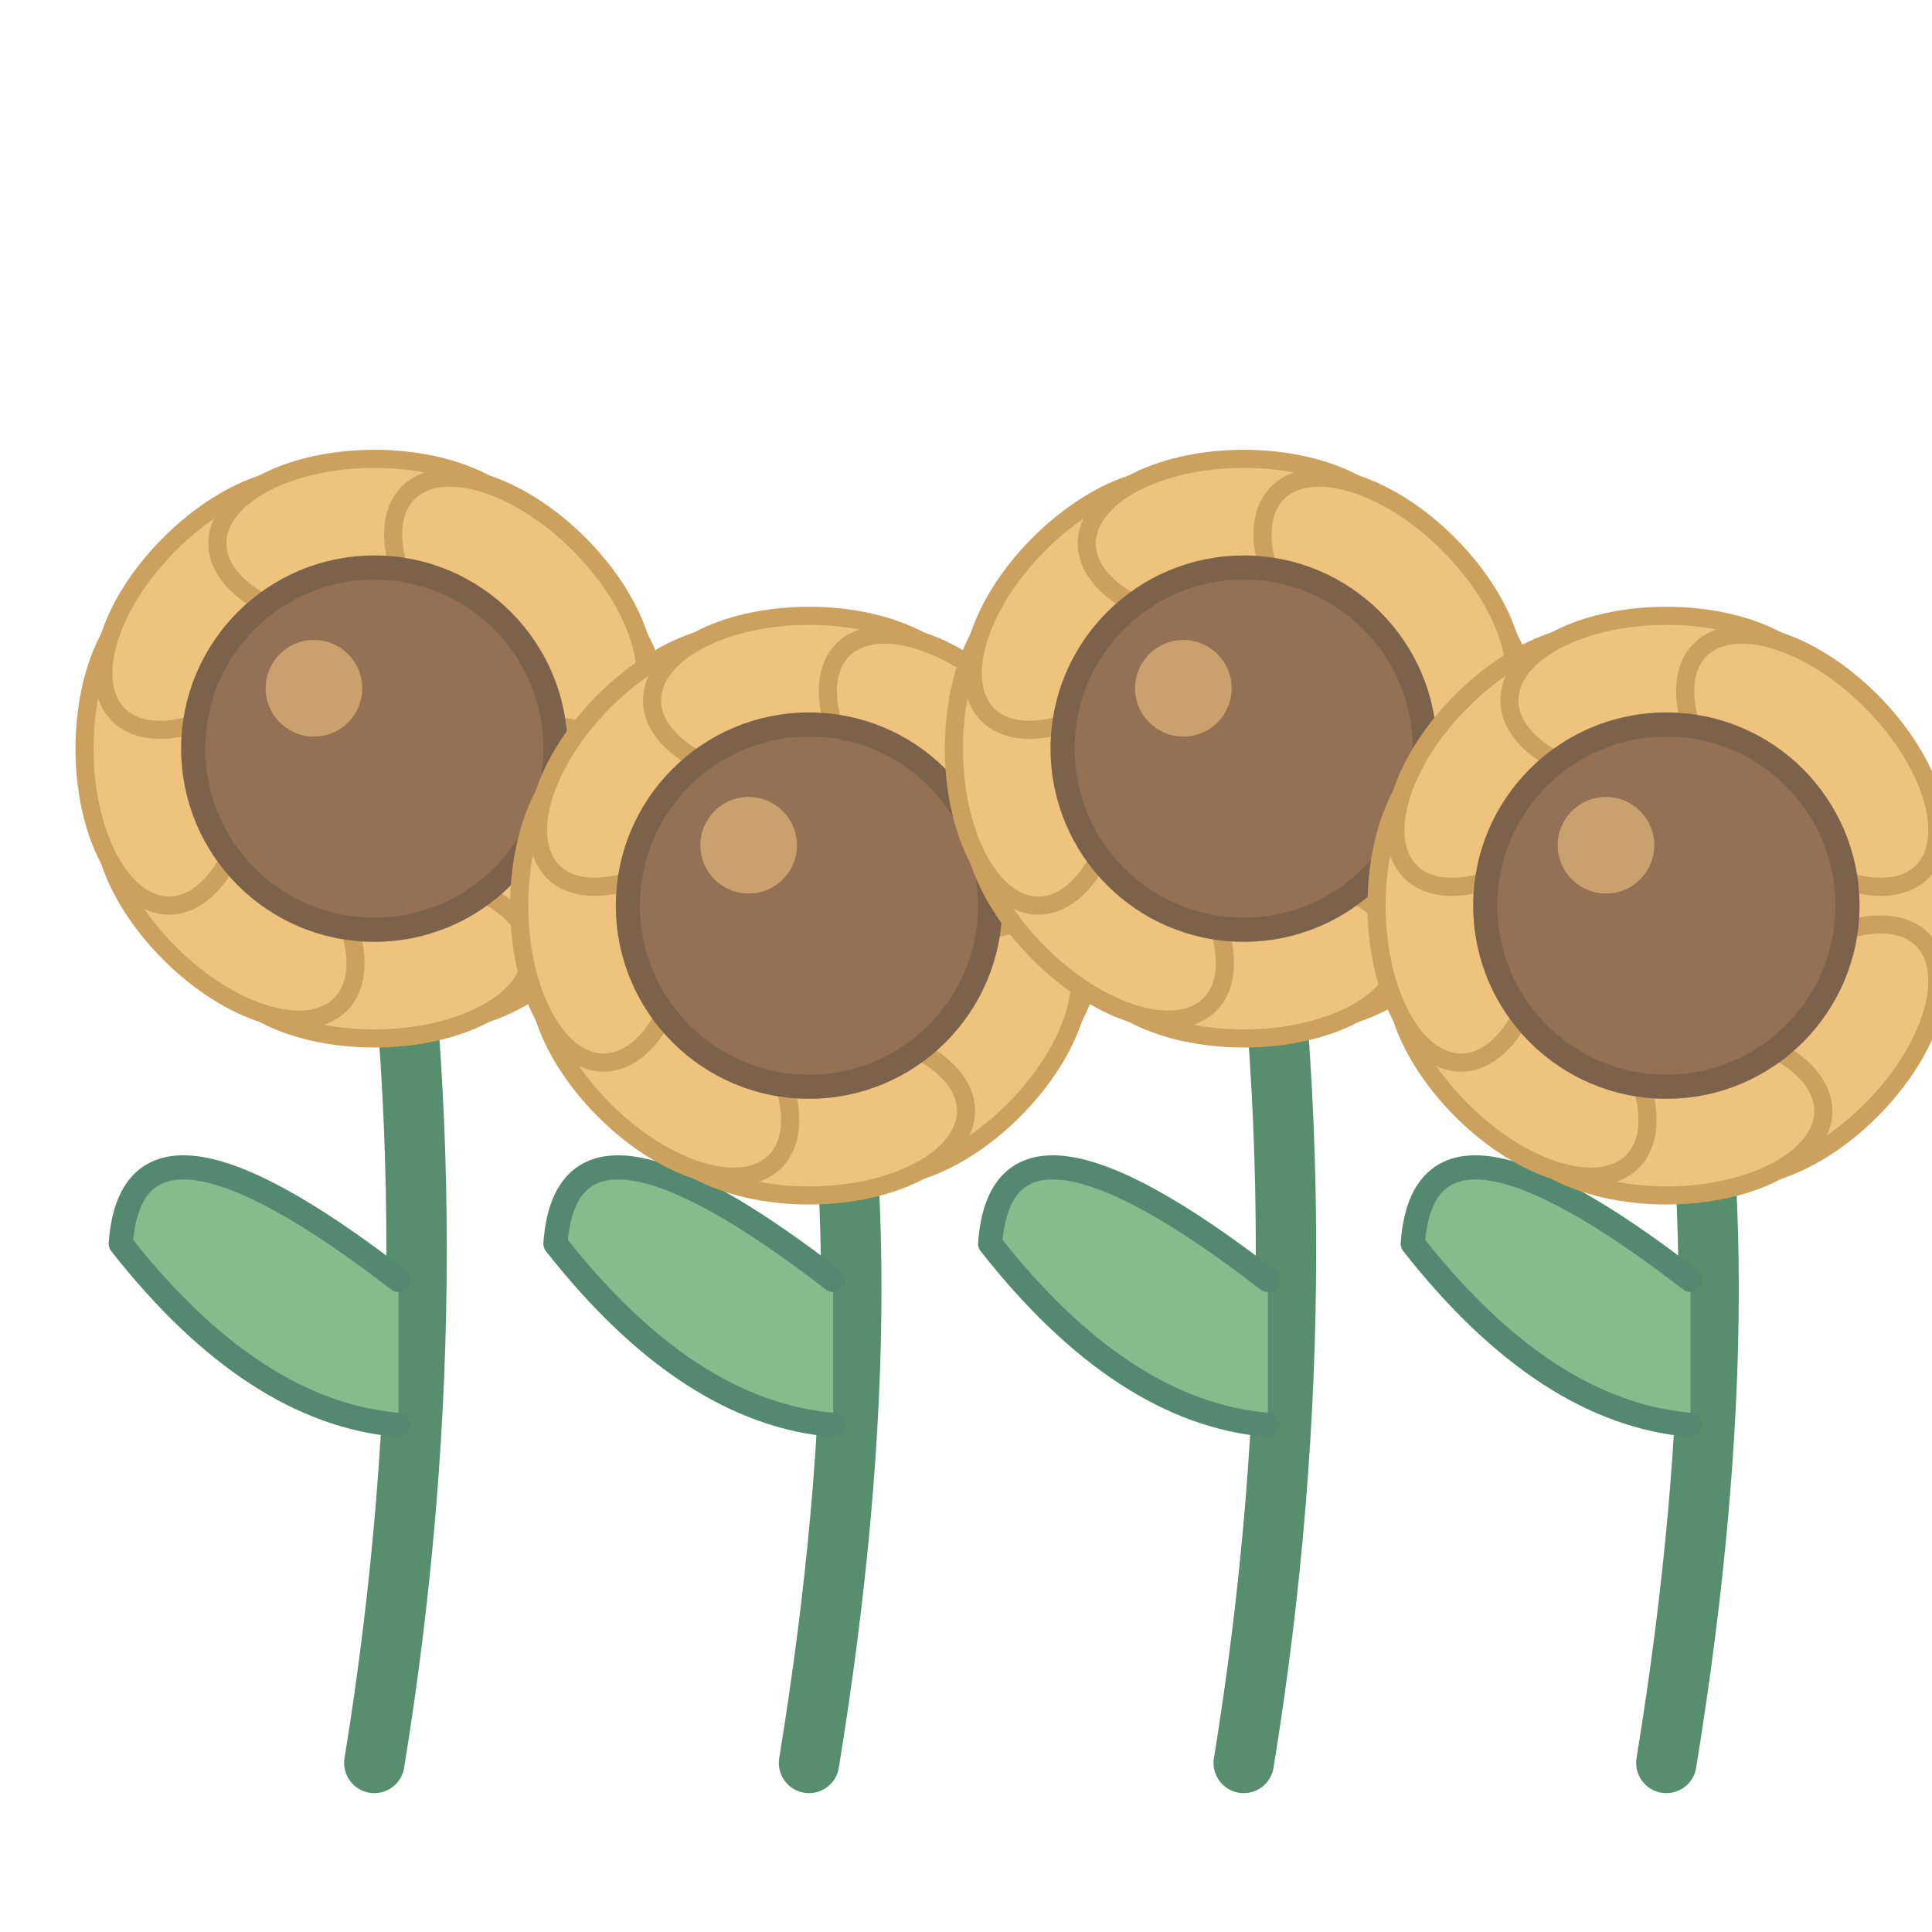
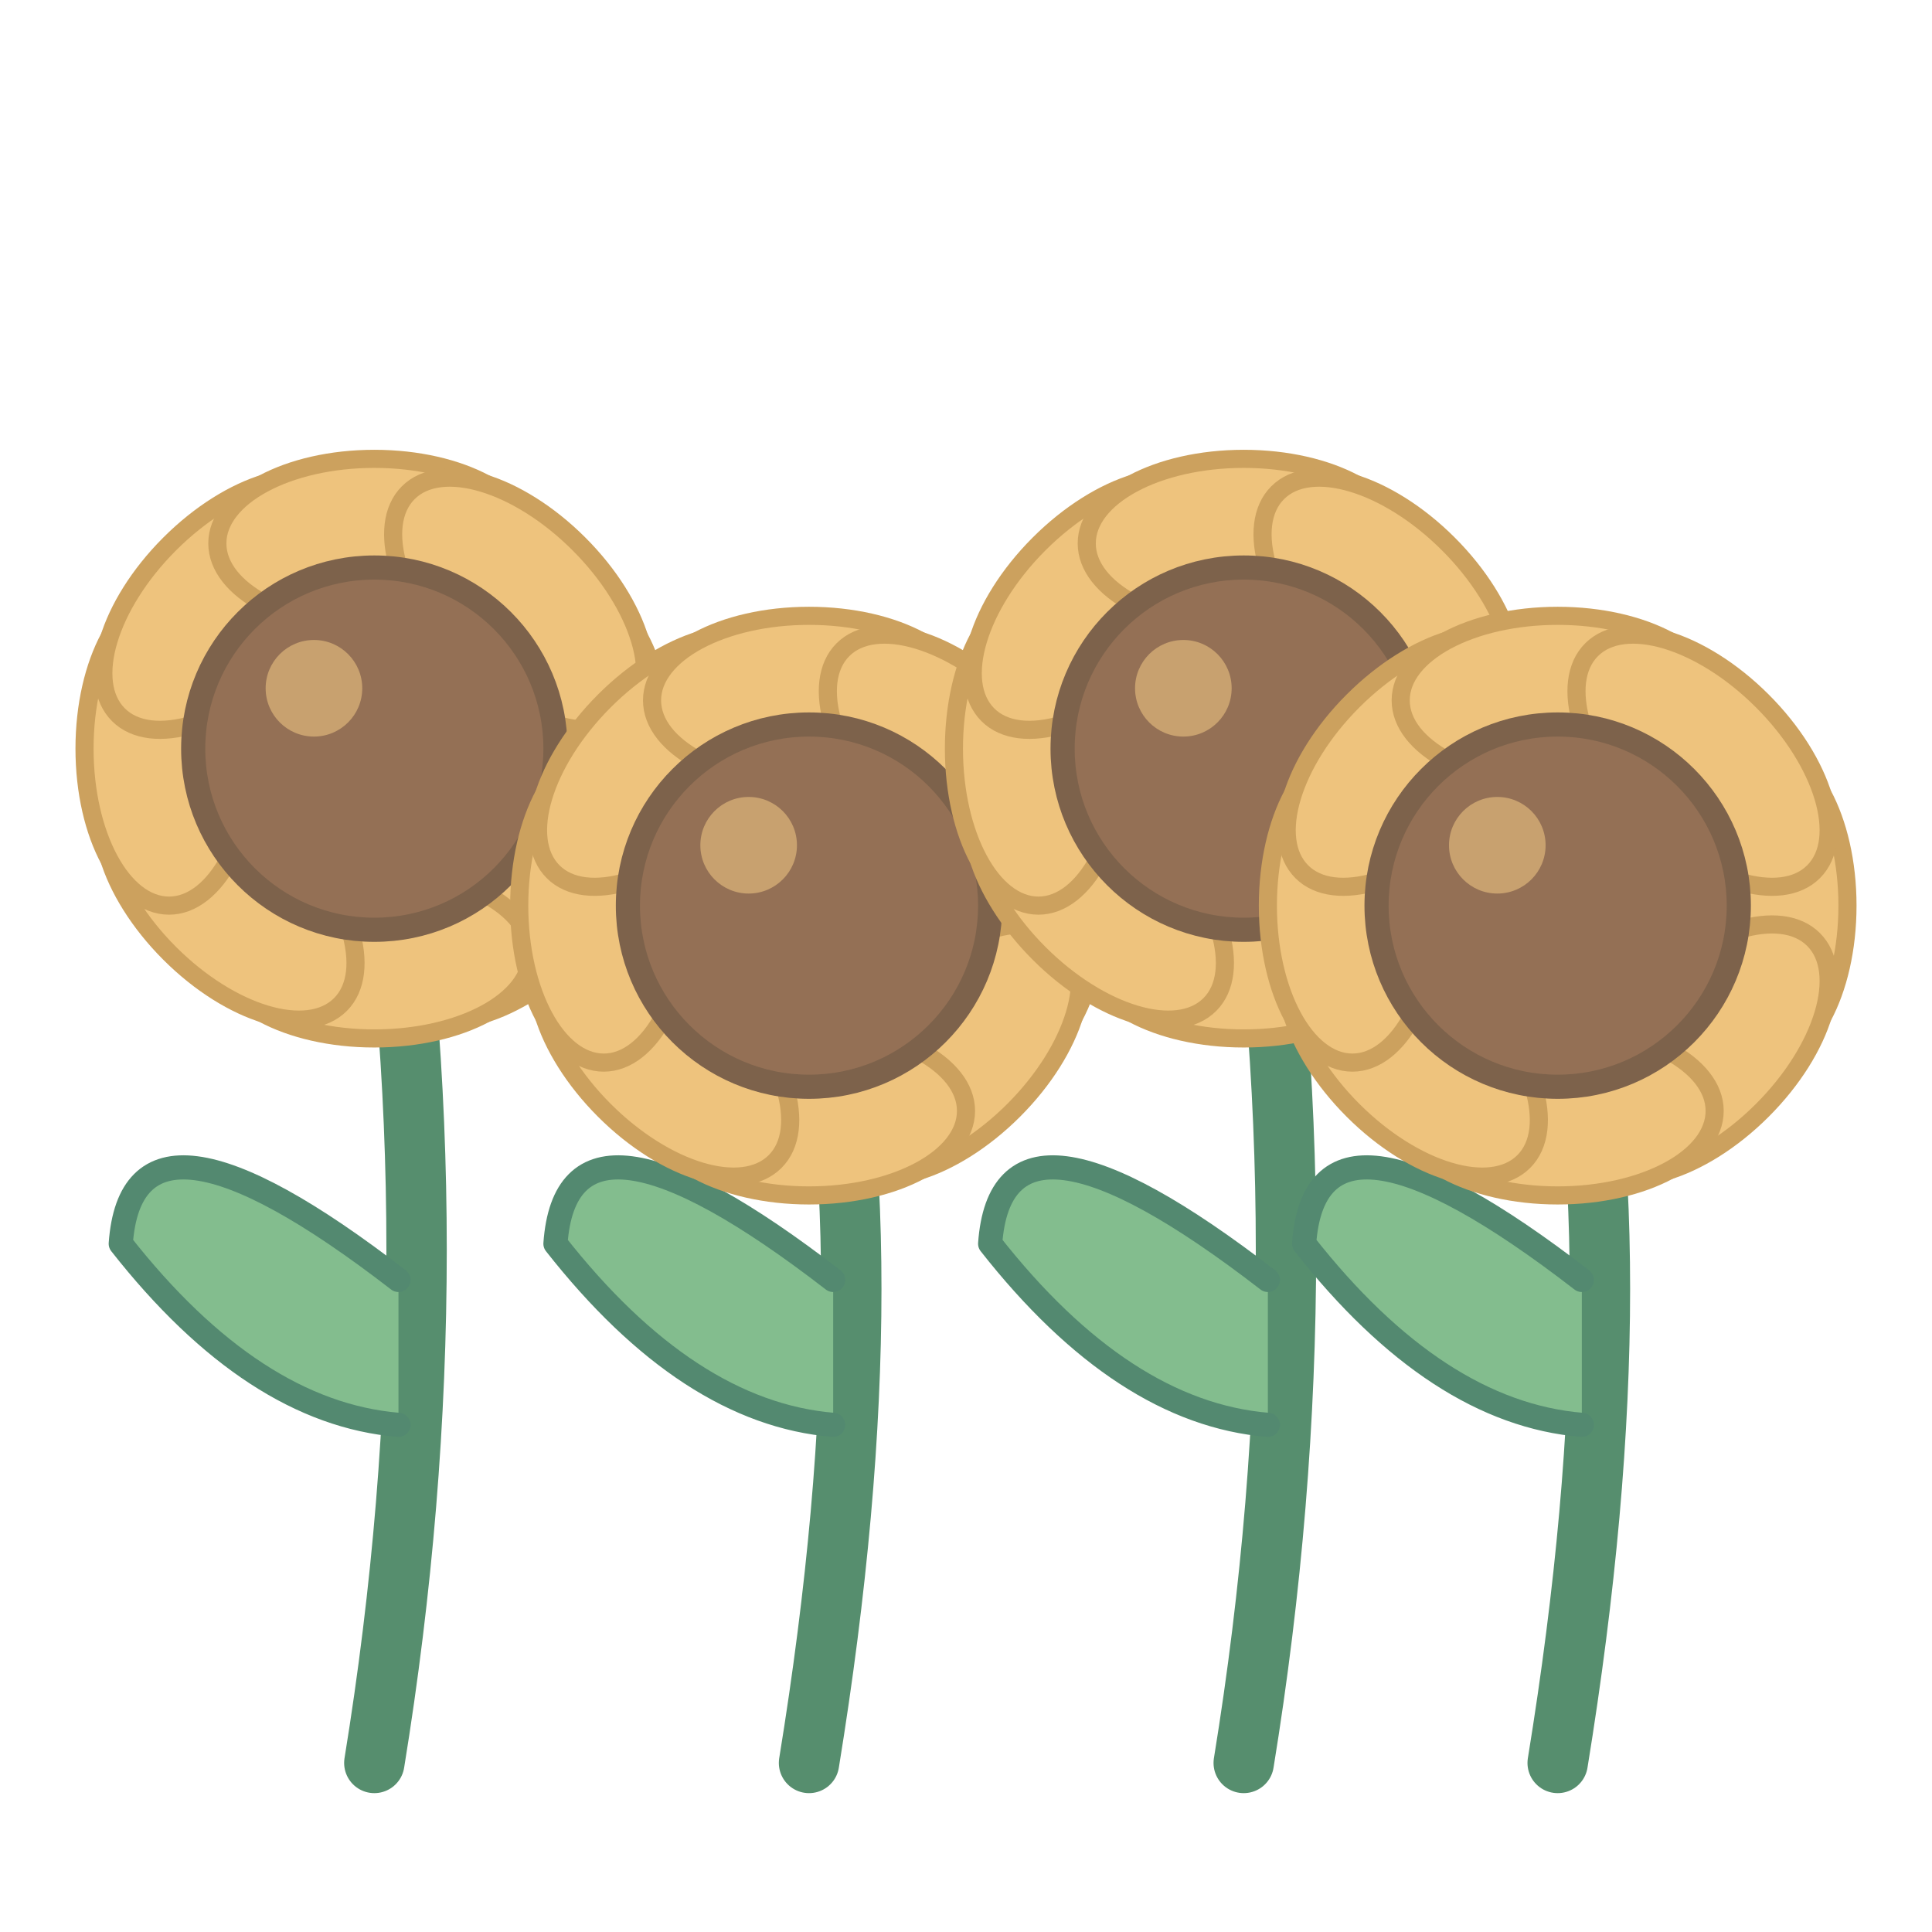
<svg xmlns="http://www.w3.org/2000/svg" width="160" height="160" viewBox="0 0 160 160">
  <g stroke-linejoin="round" stroke-linecap="round">
    <g>
      <path d="M31 146Q38 103 31 62" stroke="#568E6E" stroke-width="5" fill="none" />
      <path d="M33 106q-22-17-23-3q11 14 23 15" fill="#83BD8E" stroke="#538970" stroke-width="2" />
      <ellipse cx="48.0" cy="62.0" rx="7" ry="13" transform="rotate(0 48.0 62.0)" fill="#EEC37D" stroke="#CCA15E" stroke-width="1.5" />
      <ellipse cx="43.0" cy="74.0" rx="7" ry="13" transform="rotate(45 43.0 74.0)" fill="#EEC37D" stroke="#CCA15E" stroke-width="1.5" />
      <ellipse cx="31.0" cy="79.0" rx="7" ry="13" transform="rotate(90 31.0 79.0)" fill="#EEC37D" stroke="#CCA15E" stroke-width="1.5" />
      <ellipse cx="19.0" cy="74.0" rx="7" ry="13" transform="rotate(135 19.0 74.0)" fill="#EEC37D" stroke="#CCA15E" stroke-width="1.5" />
      <ellipse cx="14.0" cy="62.0" rx="7" ry="13" transform="rotate(180 14.0 62.0)" fill="#EEC37D" stroke="#CCA15E" stroke-width="1.5" />
      <ellipse cx="19.0" cy="50.0" rx="7" ry="13" transform="rotate(225 19.0 50.0)" fill="#EEC37D" stroke="#CCA15E" stroke-width="1.5" />
      <ellipse cx="31.0" cy="45.0" rx="7" ry="13" transform="rotate(270 31.0 45.0)" fill="#EEC37D" stroke="#CCA15E" stroke-width="1.5" />
      <ellipse cx="43.0" cy="50.0" rx="7" ry="13" transform="rotate(315 43.0 50.0)" fill="#EEC37D" stroke="#CCA15E" stroke-width="1.5" />
      <circle cx="31" cy="62" r="15" fill="#947055" stroke="#7D624B" stroke-width="2" />
      <circle cx="26" cy="57" r="4" fill="#C8A16F" />
    </g>
    <g>
      <path d="M67 146Q74 103 67 75" stroke="#568E6E" stroke-width="5" fill="none" />
      <path d="M69 106q-22-17-23-3q11 14 23 15" fill="#83BD8E" stroke="#538970" stroke-width="2" />
      <ellipse cx="84.0" cy="75.0" rx="7" ry="13" transform="rotate(0 84.0 75.0)" fill="#EEC37D" stroke="#CCA15E" stroke-width="1.5" />
      <ellipse cx="79.0" cy="87.0" rx="7" ry="13" transform="rotate(45 79.0 87.0)" fill="#EEC37D" stroke="#CCA15E" stroke-width="1.5" />
      <ellipse cx="67.0" cy="92.0" rx="7" ry="13" transform="rotate(90 67.0 92.0)" fill="#EEC37D" stroke="#CCA15E" stroke-width="1.5" />
      <ellipse cx="55.0" cy="87.0" rx="7" ry="13" transform="rotate(135 55.0 87.0)" fill="#EEC37D" stroke="#CCA15E" stroke-width="1.5" />
      <ellipse cx="50.0" cy="75.0" rx="7" ry="13" transform="rotate(180 50.0 75.0)" fill="#EEC37D" stroke="#CCA15E" stroke-width="1.5" />
      <ellipse cx="55.0" cy="63.0" rx="7" ry="13" transform="rotate(225 55.0 63.0)" fill="#EEC37D" stroke="#CCA15E" stroke-width="1.5" />
      <ellipse cx="67.0" cy="58.0" rx="7" ry="13" transform="rotate(270 67.0 58.0)" fill="#EEC37D" stroke="#CCA15E" stroke-width="1.5" />
      <ellipse cx="79.0" cy="63.0" rx="7" ry="13" transform="rotate(315 79.0 63.0)" fill="#EEC37D" stroke="#CCA15E" stroke-width="1.5" />
      <circle cx="67" cy="75" r="15" fill="#947055" stroke="#7D624B" stroke-width="2" />
      <circle cx="62" cy="70" r="4" fill="#C8A16F" />
    </g>
    <g>
      <path d="M103 146Q110 103 103 62" stroke="#568E6E" stroke-width="5" fill="none" />
      <path d="M105 106q-22-17-23-3q11 14 23 15" fill="#83BD8E" stroke="#538970" stroke-width="2" />
      <ellipse cx="120.0" cy="62.0" rx="7" ry="13" transform="rotate(0 120.0 62.0)" fill="#EEC37D" stroke="#CCA15E" stroke-width="1.5" />
      <ellipse cx="115.0" cy="74.0" rx="7" ry="13" transform="rotate(45 115.0 74.0)" fill="#EEC37D" stroke="#CCA15E" stroke-width="1.5" />
      <ellipse cx="103.0" cy="79.0" rx="7" ry="13" transform="rotate(90 103.0 79.0)" fill="#EEC37D" stroke="#CCA15E" stroke-width="1.5" />
      <ellipse cx="91.0" cy="74.0" rx="7" ry="13" transform="rotate(135 91.0 74.0)" fill="#EEC37D" stroke="#CCA15E" stroke-width="1.5" />
      <ellipse cx="86.0" cy="62.0" rx="7" ry="13" transform="rotate(180 86.0 62.0)" fill="#EEC37D" stroke="#CCA15E" stroke-width="1.5" />
      <ellipse cx="91.0" cy="50.0" rx="7" ry="13" transform="rotate(225 91.0 50.0)" fill="#EEC37D" stroke="#CCA15E" stroke-width="1.5" />
      <ellipse cx="103.0" cy="45.0" rx="7" ry="13" transform="rotate(270 103.0 45.0)" fill="#EEC37D" stroke="#CCA15E" stroke-width="1.5" />
      <ellipse cx="115.0" cy="50.0" rx="7" ry="13" transform="rotate(315 115.0 50.0)" fill="#EEC37D" stroke="#CCA15E" stroke-width="1.5" />
      <circle cx="103" cy="62" r="15" fill="#947055" stroke="#7D624B" stroke-width="2" />
      <circle cx="98" cy="57" r="4" fill="#C8A16F" />
    </g>
-     <g>
+     <g transform="translate(-9 0)">
      <path d="M138 146Q145 103 138 75" stroke="#568E6E" stroke-width="5" fill="none" />
      <path d="M140 106q-22-17-23-3q11 14 23 15" fill="#83BD8E" stroke="#538970" stroke-width="2" />
      <ellipse cx="155.0" cy="75.0" rx="7" ry="13" transform="rotate(0 155.0 75.0)" fill="#EEC37D" stroke="#CCA15E" stroke-width="1.5" />
      <ellipse cx="150.0" cy="87.0" rx="7" ry="13" transform="rotate(45 150.0 87.0)" fill="#EEC37D" stroke="#CCA15E" stroke-width="1.5" />
      <ellipse cx="138.0" cy="92.0" rx="7" ry="13" transform="rotate(90 138.0 92.0)" fill="#EEC37D" stroke="#CCA15E" stroke-width="1.5" />
      <ellipse cx="126.0" cy="87.0" rx="7" ry="13" transform="rotate(135 126.0 87.0)" fill="#EEC37D" stroke="#CCA15E" stroke-width="1.5" />
      <ellipse cx="121.0" cy="75.0" rx="7" ry="13" transform="rotate(180 121.0 75.0)" fill="#EEC37D" stroke="#CCA15E" stroke-width="1.5" />
      <ellipse cx="126.0" cy="63.0" rx="7" ry="13" transform="rotate(225 126.0 63.0)" fill="#EEC37D" stroke="#CCA15E" stroke-width="1.5" />
      <ellipse cx="138.0" cy="58.0" rx="7" ry="13" transform="rotate(270 138.0 58.0)" fill="#EEC37D" stroke="#CCA15E" stroke-width="1.5" />
      <ellipse cx="150.0" cy="63.0" rx="7" ry="13" transform="rotate(315 150.0 63.0)" fill="#EEC37D" stroke="#CCA15E" stroke-width="1.5" />
      <circle cx="138" cy="75" r="15" fill="#947055" stroke="#7D624B" stroke-width="2" />
      <circle cx="133" cy="70" r="4" fill="#C8A16F" />
    </g>
  </g>
</svg>
